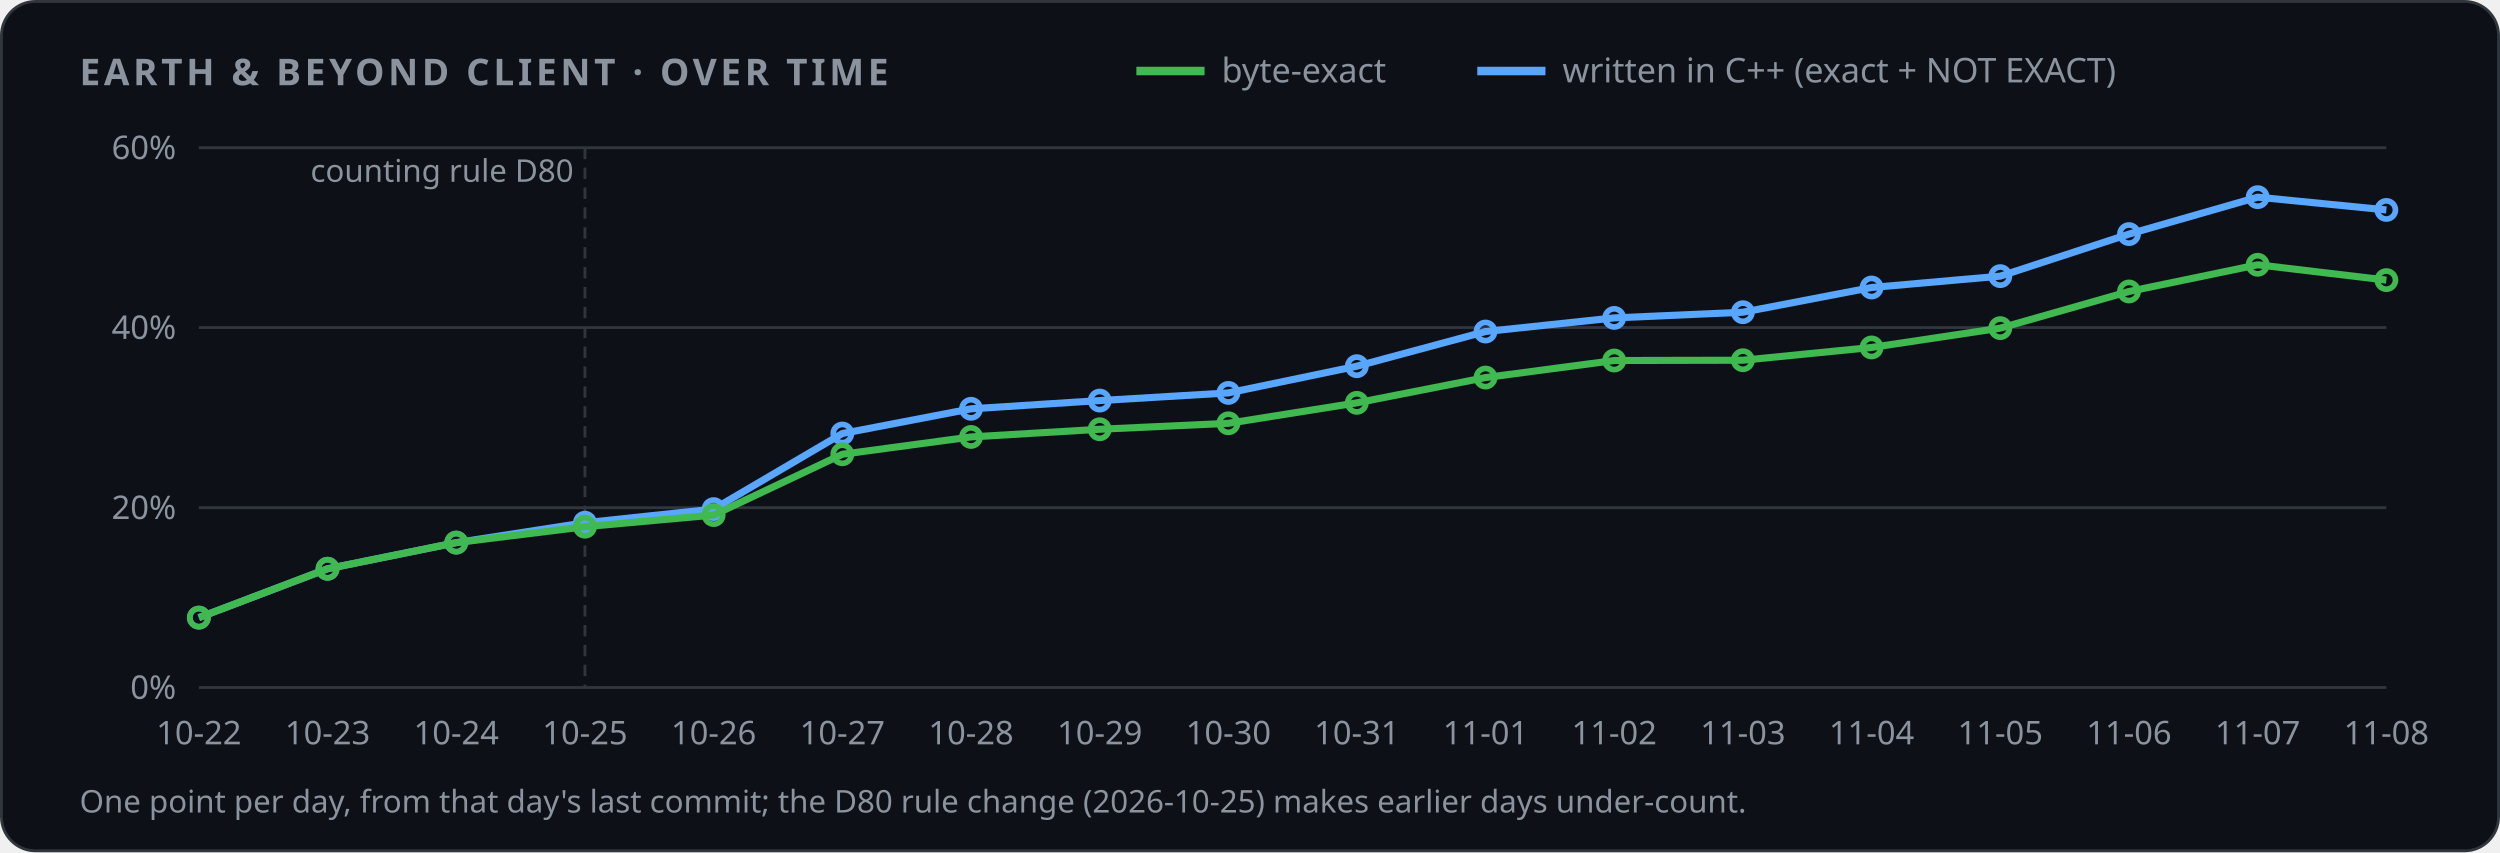
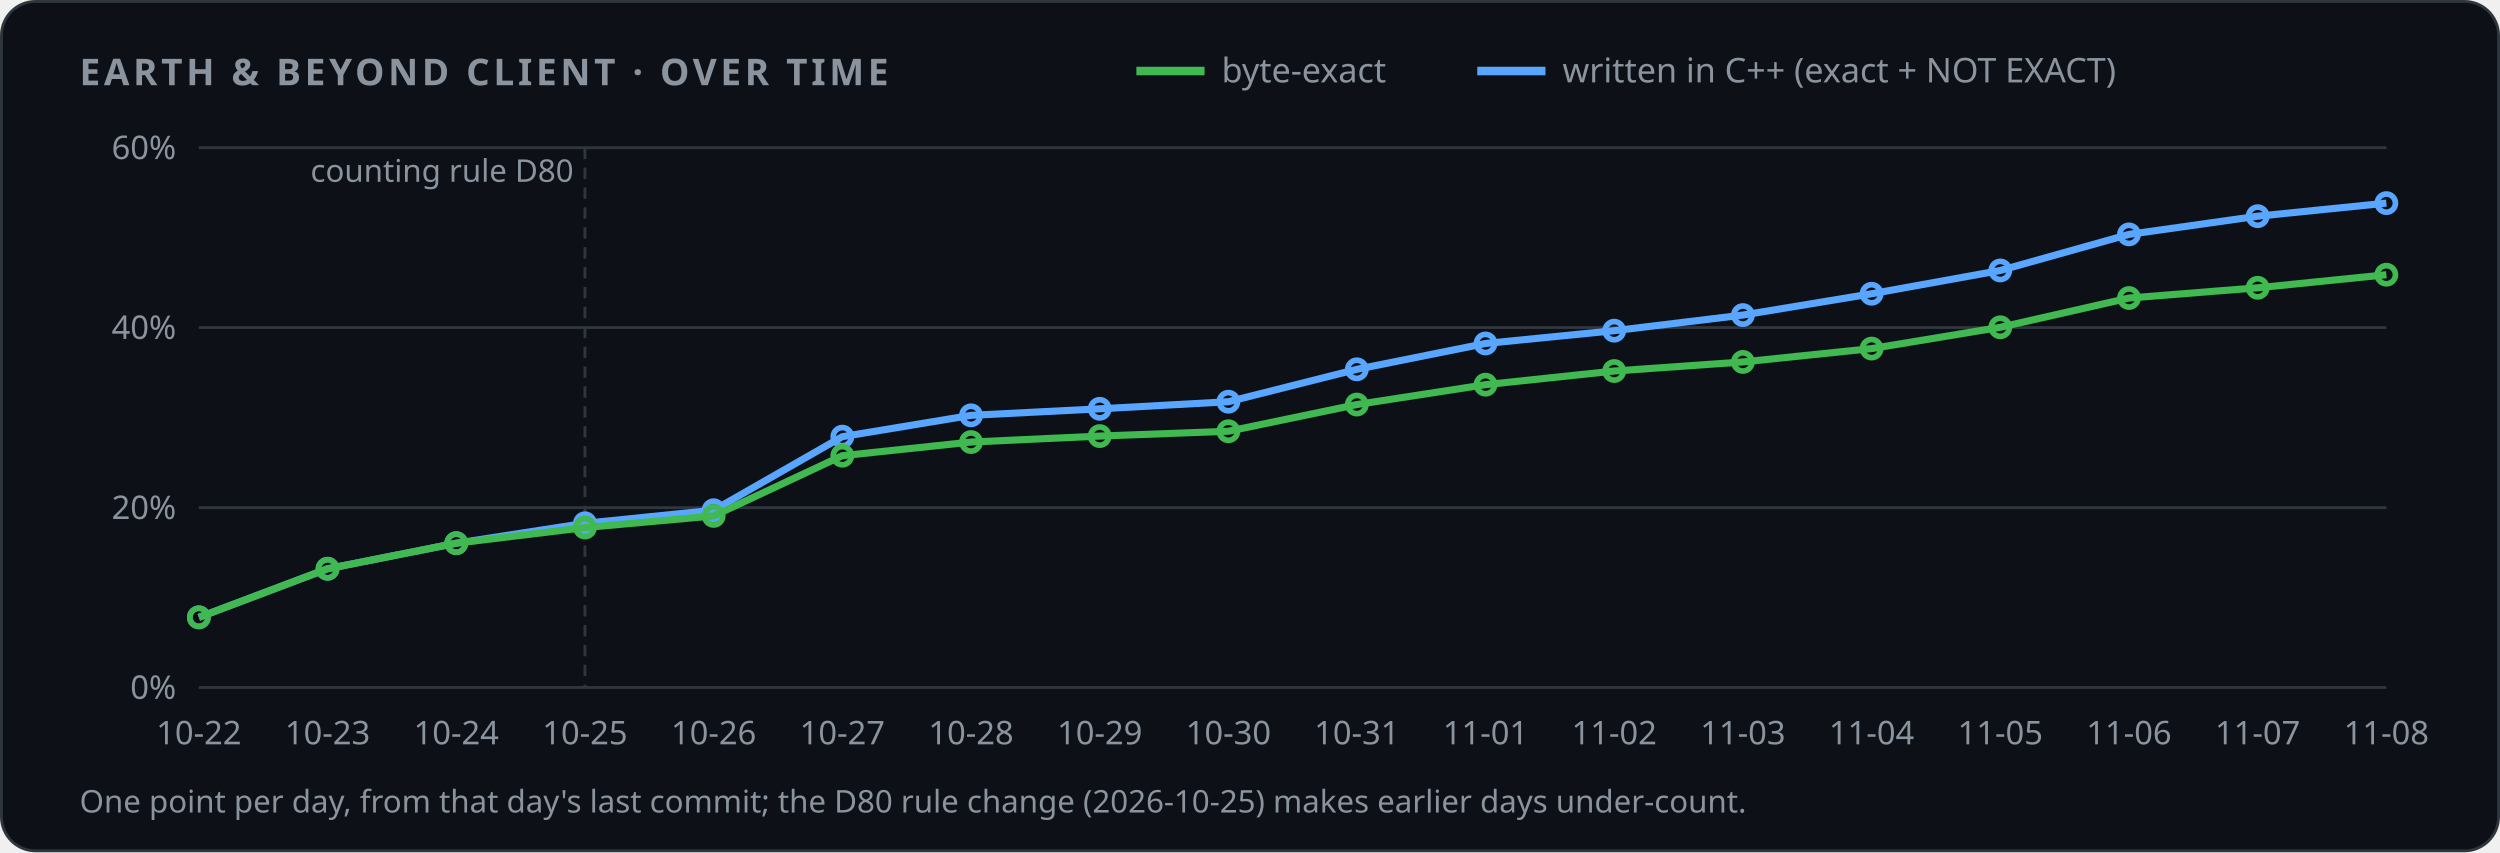
<svg xmlns="http://www.w3.org/2000/svg" width="880" height="300" viewBox="0 0 880 300" role="img" aria-labelledby="title desc">
  <style>
    .card { fill: #0d1117; stroke: #30363d; } .strong { fill: #f0f6fc; } .muted { fill: #8b949e; }
    .grid { stroke: #30363d; } .up { fill: #3fb950; } .down { fill: #f85149; }
    .s-exact { fill: #3fb950; } .s-notexact { fill: #d29922; } .s-stub { fill: #a371f7; }
    .s-third { fill: #238636; } .s-linker { fill: #1b4d2b; } .s-unattr { fill: #30363d; }
    .l-exact { stroke: #3fb950; } .l-written { stroke: #58a6ff; }
    @media (prefers-color-scheme: light) {
      .card { fill: #ffffff; stroke: #d0d7de; } .strong { fill: #1f2328; } .muted { fill: #59636e; }
      .grid { stroke: #d0d7de; } .up { fill: #1a7f37; } .down { fill: #cf222e; }
      .s-exact { fill: #1a7f37; } .s-third { fill: #4ac26b; } .s-linker { fill: #aceebb; } .s-unattr { fill: #d0d7de; }
      .l-exact { stroke: #1a7f37; } .l-written { stroke: #0969da; }
    }
  </style>
  <rect class="card" x="0.5" y="0.5" width="879" height="299" rx="12" />
  <g font-family="-apple-system,BlinkMacSystemFont,'Segoe UI','Noto Sans',Helvetica,Arial,sans-serif">
    <text x="28" y="30" class="muted" font-size="13" font-weight="600" letter-spacing="1.3">EARTH &amp; BEYOND CLIENT · OVER TIME</text>
    <line x1="400" x2="424" y1="25" y2="25" class="l-exact" stroke-width="3" />
    <text x="430" y="29" class="muted" font-size="12">byte-exact</text>
    <line x1="520" x2="544" y1="25" y2="25" class="l-written" stroke-width="3" />
    <text x="550" y="29" class="muted" font-size="12">written in C++ (exact + NOT EXACT)</text>
    <line x1="70" x2="840" y1="242.0" y2="242.0" class="grid" />
    <text x="62" y="246.0" class="muted" font-size="11.5" text-anchor="end">0%</text>
    <line x1="70" x2="840" y1="178.7" y2="178.7" class="grid" />
    <text x="62" y="182.7" class="muted" font-size="11.5" text-anchor="end">20%</text>
    <line x1="70" x2="840" y1="115.3" y2="115.3" class="grid" />
    <text x="62" y="119.3" class="muted" font-size="11.5" text-anchor="end">40%</text>
    <line x1="70" x2="840" y1="52.0" y2="52.0" class="grid" />
    <text x="62" y="56.0" class="muted" font-size="11.5" text-anchor="end">60%</text>
    <text x="70.0" y="262" class="muted" font-size="11.5" text-anchor="middle">10-22</text>
    <text x="115.3" y="262" class="muted" font-size="11.5" text-anchor="middle">10-23</text>
    <text x="160.6" y="262" class="muted" font-size="11.5" text-anchor="middle">10-24</text>
    <text x="205.9" y="262" class="muted" font-size="11.5" text-anchor="middle">10-25</text>
    <text x="251.2" y="262" class="muted" font-size="11.5" text-anchor="middle">10-26</text>
    <text x="296.5" y="262" class="muted" font-size="11.5" text-anchor="middle">10-27</text>
    <text x="341.8" y="262" class="muted" font-size="11.5" text-anchor="middle">10-28</text>
    <text x="387.1" y="262" class="muted" font-size="11.5" text-anchor="middle">10-29</text>
    <text x="432.4" y="262" class="muted" font-size="11.5" text-anchor="middle">10-30</text>
    <text x="477.6" y="262" class="muted" font-size="11.5" text-anchor="middle">10-31</text>
    <text x="522.9" y="262" class="muted" font-size="11.5" text-anchor="middle">11-01</text>
    <text x="568.2" y="262" class="muted" font-size="11.5" text-anchor="middle">11-02</text>
    <text x="613.5" y="262" class="muted" font-size="11.5" text-anchor="middle">11-03</text>
    <text x="658.8" y="262" class="muted" font-size="11.5" text-anchor="middle">11-04</text>
    <text x="704.1" y="262" class="muted" font-size="11.5" text-anchor="middle">11-05</text>
    <text x="749.4" y="262" class="muted" font-size="11.5" text-anchor="middle">11-06</text>
    <text x="794.7" y="262" class="muted" font-size="11.5" text-anchor="middle">11-07</text>
    <text x="840.0" y="262" class="muted" font-size="11.5" text-anchor="middle">11-08</text>
    <line x1="205.9" x2="205.9" y1="52" y2="242" class="grid" stroke-dasharray="4 3" />
    <text x="201.9" y="64" class="muted" font-size="11" text-anchor="end">counting rule D80</text>
-     <polyline points="70.0,217.4 115.3,200.2 160.6,191.0 205.9,184.0 251.2,179.2 296.5,152.6 341.8,143.9 387.1,141.0 432.4,138.3 477.6,128.9 522.9,116.7 568.2,111.9 613.5,109.9 658.8,101.2 704.1,97.2 749.4,82.4 794.7,69.4 840.0,73.9" fill="none" class="l-written" stroke-width="2.5" stroke-linejoin="round" />
-     <circle cx="70.0" cy="217.4" r="3.2" class="l-written" fill="none" stroke-width="2" />
+     <polyline points="70.0,217.3 115.3,200.2 160.6,191.2 205.9,184.2 251.2,179.6 296.5,153.7 341.8,146.2 387.1,143.9 432.4,141.4 477.6,130.0 522.9,120.9 568.2,116.4 613.5,110.9 658.8,103.4 704.1,95.2 749.4,82.5 794.7,76.1 840.0,71.5" fill="none" class="l-written" stroke-width="2.5" stroke-linejoin="round" />
+     <circle cx="70.0" cy="217.3" r="3.2" class="l-written" fill="none" stroke-width="2" />
    <circle cx="115.3" cy="200.2" r="3.2" class="l-written" fill="none" stroke-width="2" />
-     <circle cx="160.6" cy="191.0" r="3.2" class="l-written" fill="none" stroke-width="2" />
-     <circle cx="205.9" cy="184.0" r="3.2" class="l-written" fill="none" stroke-width="2" />
-     <circle cx="251.2" cy="179.2" r="3.2" class="l-written" fill="none" stroke-width="2" />
-     <circle cx="296.5" cy="152.6" r="3.2" class="l-written" fill="none" stroke-width="2" />
-     <circle cx="341.8" cy="143.9" r="3.2" class="l-written" fill="none" stroke-width="2" />
-     <circle cx="387.1" cy="141.0" r="3.2" class="l-written" fill="none" stroke-width="2" />
-     <circle cx="432.4" cy="138.3" r="3.2" class="l-written" fill="none" stroke-width="2" />
-     <circle cx="477.6" cy="128.9" r="3.2" class="l-written" fill="none" stroke-width="2" />
-     <circle cx="522.9" cy="116.7" r="3.2" class="l-written" fill="none" stroke-width="2" />
-     <circle cx="568.2" cy="111.9" r="3.2" class="l-written" fill="none" stroke-width="2" />
-     <circle cx="613.5" cy="109.9" r="3.2" class="l-written" fill="none" stroke-width="2" />
-     <circle cx="658.8" cy="101.2" r="3.2" class="l-written" fill="none" stroke-width="2" />
-     <circle cx="704.1" cy="97.2" r="3.2" class="l-written" fill="none" stroke-width="2" />
-     <circle cx="749.4" cy="82.4" r="3.2" class="l-written" fill="none" stroke-width="2" />
-     <circle cx="794.7" cy="69.4" r="3.2" class="l-written" fill="none" stroke-width="2" />
-     <circle cx="840.0" cy="73.9" r="3.2" class="l-written" fill="none" stroke-width="2" />
-     <polyline points="70.0,217.4 115.3,200.2 160.6,191.0 205.9,185.4 251.2,181.3 296.5,159.9 341.8,153.8 387.1,151.1 432.4,149.0 477.6,141.8 522.9,132.9 568.2,126.9 613.5,126.8 658.8,122.3 704.1,115.5 749.4,102.6 794.7,93.2 840.0,98.6" fill="none" class="l-exact" stroke-width="2.5" stroke-linejoin="round" />
-     <circle cx="70.0" cy="217.4" r="3.2" class="l-exact" fill="none" stroke-width="2" />
+     <circle cx="160.6" cy="191.2" r="3.2" class="l-written" fill="none" stroke-width="2" />
+     <circle cx="205.9" cy="184.2" r="3.2" class="l-written" fill="none" stroke-width="2" />
+     <circle cx="251.2" cy="179.6" r="3.2" class="l-written" fill="none" stroke-width="2" />
+     <circle cx="296.5" cy="153.7" r="3.2" class="l-written" fill="none" stroke-width="2" />
+     <circle cx="341.8" cy="146.2" r="3.2" class="l-written" fill="none" stroke-width="2" />
+     <circle cx="387.1" cy="143.9" r="3.2" class="l-written" fill="none" stroke-width="2" />
+     <circle cx="432.4" cy="141.4" r="3.2" class="l-written" fill="none" stroke-width="2" />
+     <circle cx="477.6" cy="130.0" r="3.2" class="l-written" fill="none" stroke-width="2" />
+     <circle cx="522.9" cy="120.9" r="3.2" class="l-written" fill="none" stroke-width="2" />
+     <circle cx="568.2" cy="116.4" r="3.2" class="l-written" fill="none" stroke-width="2" />
+     <circle cx="613.5" cy="110.9" r="3.2" class="l-written" fill="none" stroke-width="2" />
+     <circle cx="658.8" cy="103.4" r="3.2" class="l-written" fill="none" stroke-width="2" />
+     <circle cx="704.1" cy="95.2" r="3.2" class="l-written" fill="none" stroke-width="2" />
+     <circle cx="749.4" cy="82.5" r="3.2" class="l-written" fill="none" stroke-width="2" />
+     <circle cx="794.7" cy="76.1" r="3.2" class="l-written" fill="none" stroke-width="2" />
+     <circle cx="840.0" cy="71.5" r="3.2" class="l-written" fill="none" stroke-width="2" />
+     <polyline points="70.0,217.3 115.3,200.2 160.6,191.2 205.9,185.7 251.2,181.6 296.5,160.4 341.8,155.6 387.1,153.5 432.4,151.8 477.6,142.4 522.9,135.4 568.2,130.6 613.5,127.4 658.8,122.7 704.1,115.2 749.4,104.9 794.7,101.3 840.0,96.7" fill="none" class="l-exact" stroke-width="2.5" stroke-linejoin="round" />
+     <circle cx="70.0" cy="217.3" r="3.2" class="l-exact" fill="none" stroke-width="2" />
    <circle cx="115.3" cy="200.2" r="3.2" class="l-exact" fill="none" stroke-width="2" />
-     <circle cx="160.6" cy="191.0" r="3.2" class="l-exact" fill="none" stroke-width="2" />
-     <circle cx="205.9" cy="185.4" r="3.2" class="l-exact" fill="none" stroke-width="2" />
-     <circle cx="251.2" cy="181.3" r="3.2" class="l-exact" fill="none" stroke-width="2" />
-     <circle cx="296.5" cy="159.9" r="3.2" class="l-exact" fill="none" stroke-width="2" />
-     <circle cx="341.8" cy="153.8" r="3.2" class="l-exact" fill="none" stroke-width="2" />
-     <circle cx="387.1" cy="151.1" r="3.2" class="l-exact" fill="none" stroke-width="2" />
-     <circle cx="432.4" cy="149.0" r="3.2" class="l-exact" fill="none" stroke-width="2" />
-     <circle cx="477.6" cy="141.8" r="3.2" class="l-exact" fill="none" stroke-width="2" />
-     <circle cx="522.9" cy="132.9" r="3.2" class="l-exact" fill="none" stroke-width="2" />
-     <circle cx="568.2" cy="126.9" r="3.2" class="l-exact" fill="none" stroke-width="2" />
-     <circle cx="613.5" cy="126.8" r="3.2" class="l-exact" fill="none" stroke-width="2" />
-     <circle cx="658.8" cy="122.3" r="3.2" class="l-exact" fill="none" stroke-width="2" />
-     <circle cx="704.1" cy="115.5" r="3.2" class="l-exact" fill="none" stroke-width="2" />
-     <circle cx="749.4" cy="102.6" r="3.2" class="l-exact" fill="none" stroke-width="2" />
-     <circle cx="794.7" cy="93.2" r="3.2" class="l-exact" fill="none" stroke-width="2" />
-     <circle cx="840.0" cy="98.6" r="3.2" class="l-exact" fill="none" stroke-width="2" />
+     <circle cx="160.6" cy="191.2" r="3.2" class="l-exact" fill="none" stroke-width="2" />
+     <circle cx="205.9" cy="185.7" r="3.2" class="l-exact" fill="none" stroke-width="2" />
+     <circle cx="251.2" cy="181.6" r="3.2" class="l-exact" fill="none" stroke-width="2" />
+     <circle cx="296.5" cy="160.4" r="3.2" class="l-exact" fill="none" stroke-width="2" />
+     <circle cx="341.8" cy="155.6" r="3.2" class="l-exact" fill="none" stroke-width="2" />
+     <circle cx="387.1" cy="153.5" r="3.2" class="l-exact" fill="none" stroke-width="2" />
+     <circle cx="432.4" cy="151.8" r="3.2" class="l-exact" fill="none" stroke-width="2" />
+     <circle cx="477.6" cy="142.4" r="3.2" class="l-exact" fill="none" stroke-width="2" />
+     <circle cx="522.9" cy="135.4" r="3.2" class="l-exact" fill="none" stroke-width="2" />
+     <circle cx="568.2" cy="130.6" r="3.2" class="l-exact" fill="none" stroke-width="2" />
+     <circle cx="613.5" cy="127.4" r="3.2" class="l-exact" fill="none" stroke-width="2" />
+     <circle cx="658.8" cy="122.7" r="3.2" class="l-exact" fill="none" stroke-width="2" />
+     <circle cx="704.1" cy="115.2" r="3.2" class="l-exact" fill="none" stroke-width="2" />
+     <circle cx="749.4" cy="104.9" r="3.2" class="l-exact" fill="none" stroke-width="2" />
+     <circle cx="794.7" cy="101.3" r="3.2" class="l-exact" fill="none" stroke-width="2" />
+     <circle cx="840.0" cy="96.7" r="3.2" class="l-exact" fill="none" stroke-width="2" />
    <text x="28" y="286" class="muted" font-size="11">One point per day, from that day's last commit; the D80 rule change (2026-10-25) makes earlier days under-count.</text>
  </g>
</svg>
